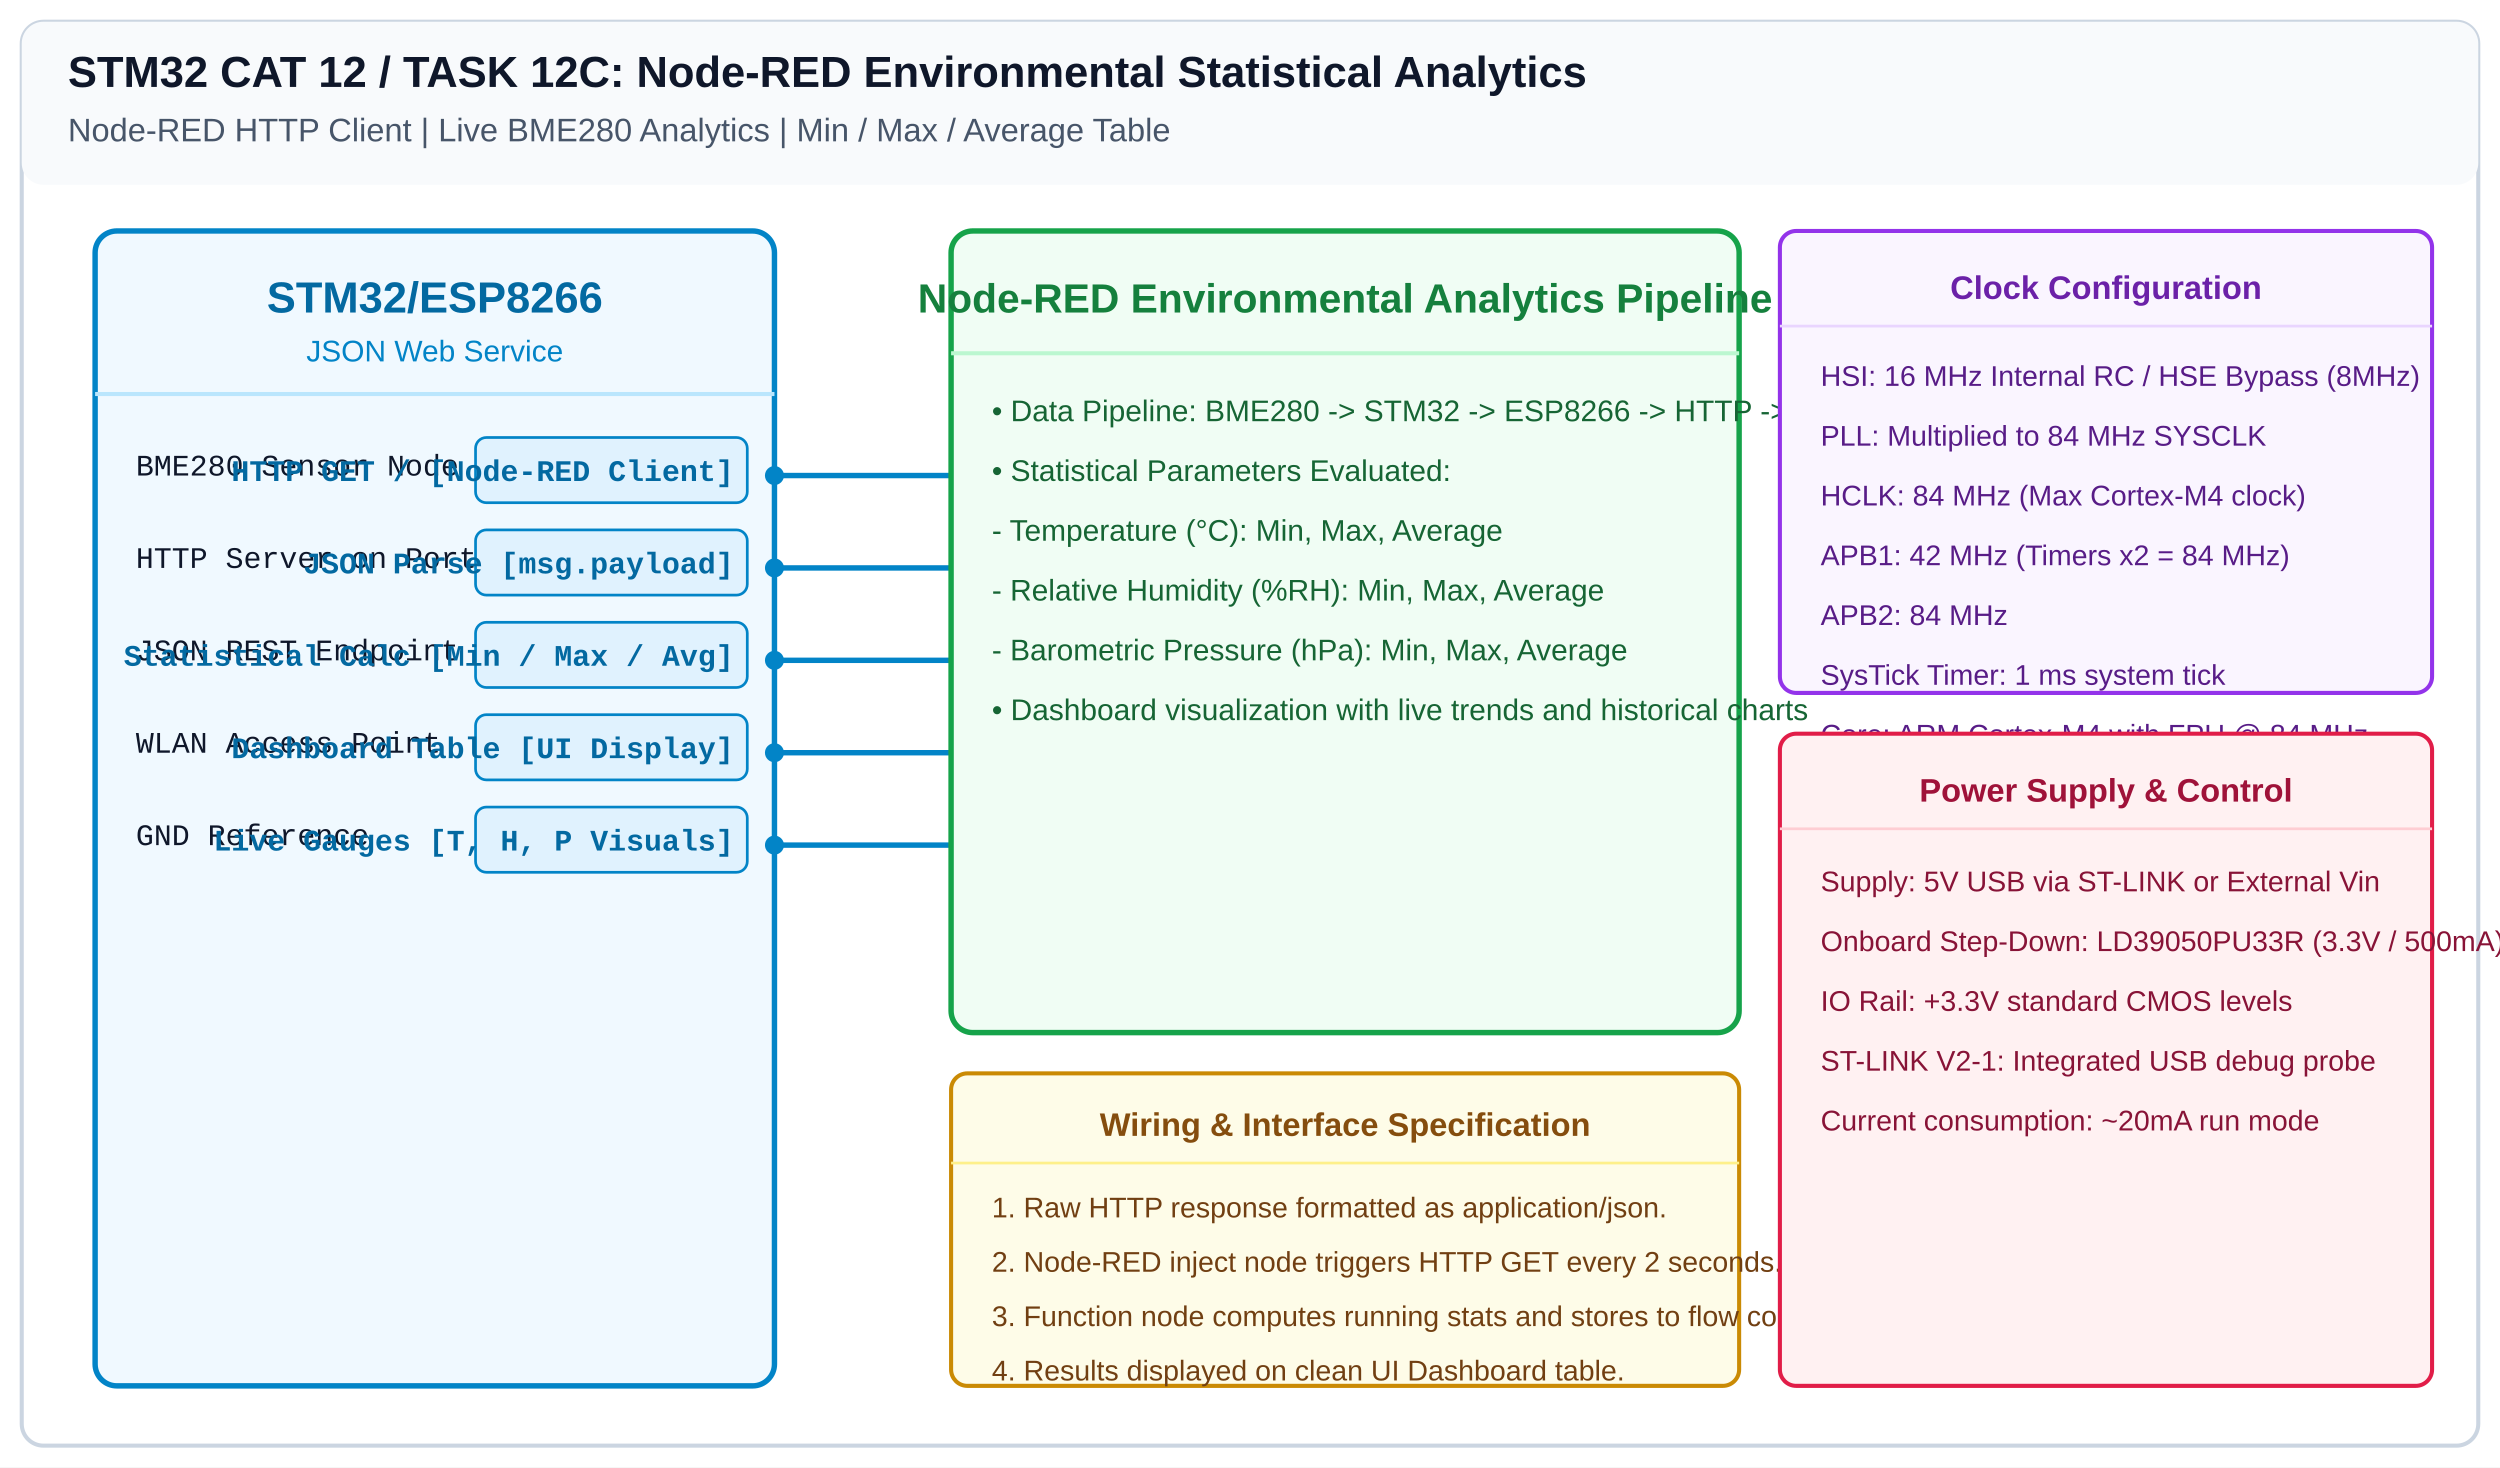
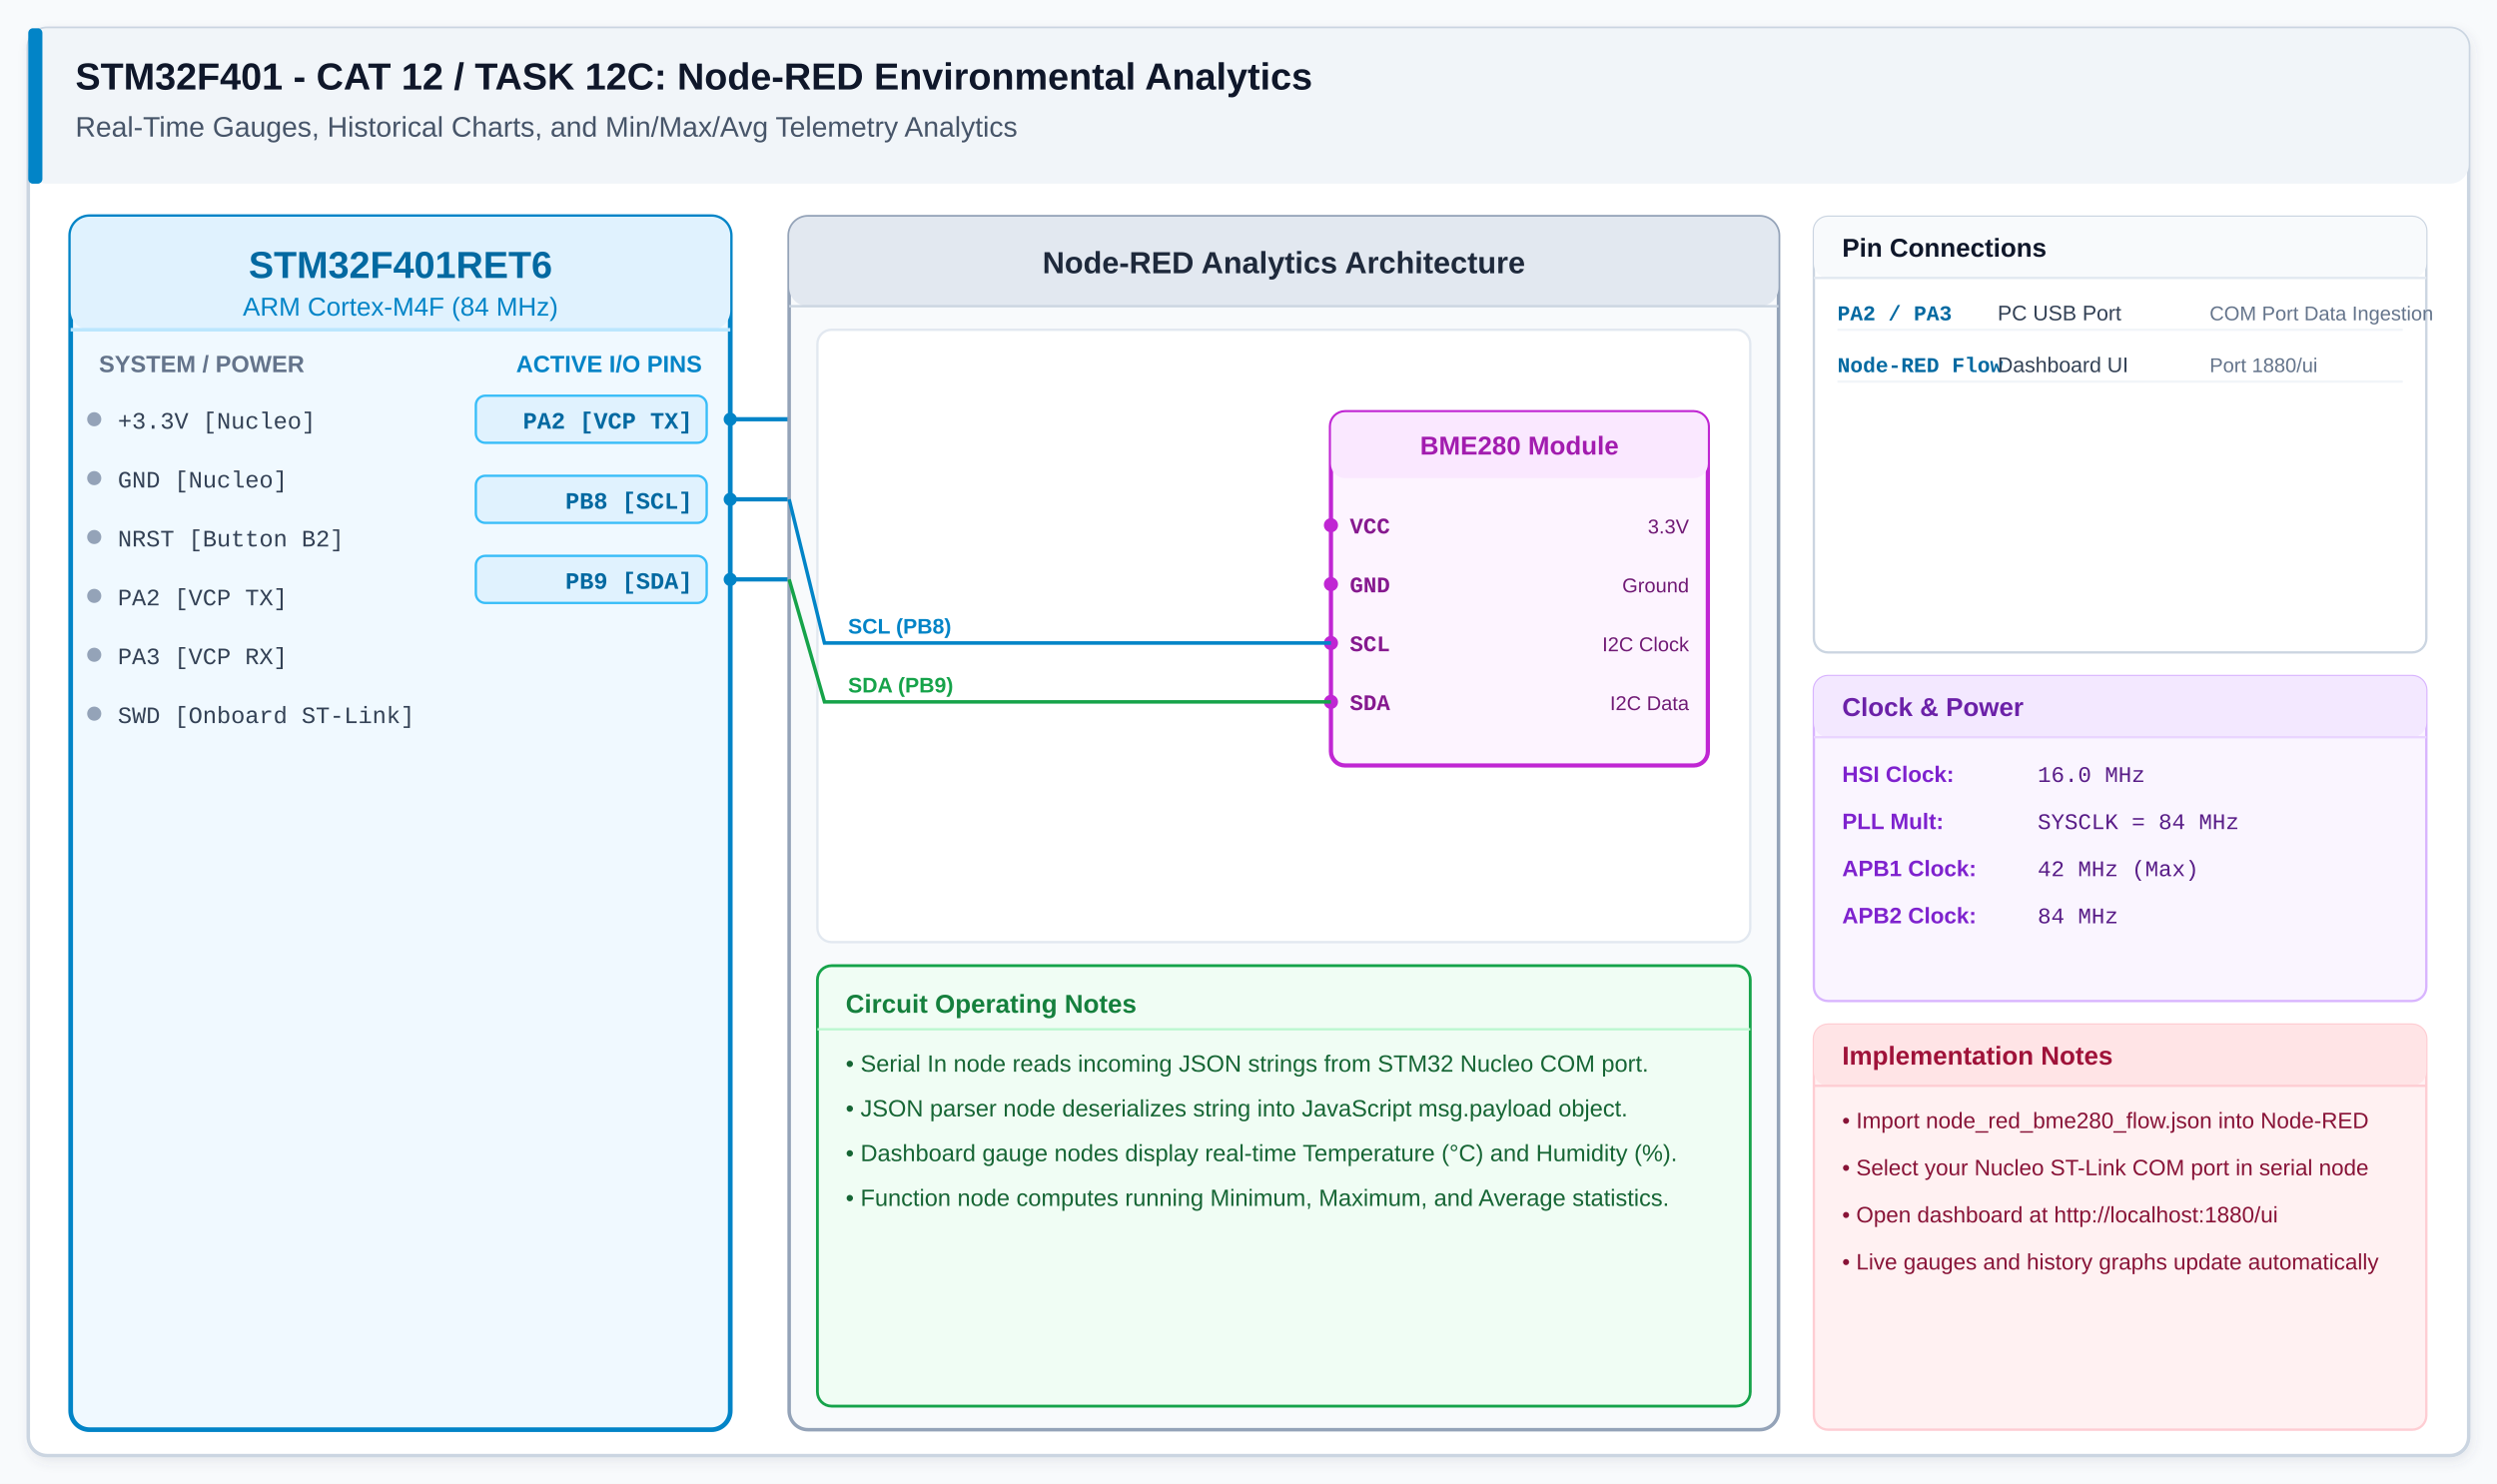
- <svg xmlns="http://www.w3.org/2000/svg" viewBox="0 0 920 540" width="920" height="540">
-   <rect x="0" y="0" width="920" height="540" fill="#ffffff" />
-   <rect x="8" y="8" width="904" height="524" fill="none" stroke="#cbd5e1" stroke-width="1.5" rx="8" />
-   <rect x="8" y="8" width="904" height="60" fill="#f8fafc" rx="8" />
-   <text x="25" y="32" font-family="Arial, sans-serif" font-size="16" font-weight="bold" fill="#0f172a">STM32 CAT 12 / TASK 12C: Node-RED Environmental Statistical Analytics</text>
-   <text x="25" y="52" font-family="Arial, sans-serif" font-size="12" fill="#475569">Node-RED HTTP Client | Live BME280 Analytics | Min / Max / Average Table</text>
-   <rect x="35" y="85" width="250" height="425" fill="#f0f9ff" stroke="#0284c7" stroke-width="2" rx="8" />
-   <text x="160" y="115" text-anchor="middle" font-family="Arial, sans-serif" font-size="16" font-weight="bold" fill="#0369a1">STM32/ESP8266</text>
-   <text x="160" y="133" text-anchor="middle" font-family="Arial, sans-serif" font-size="11" fill="#0284c7">JSON Web Service</text>
-   <line x1="35" y1="145" x2="285" y2="145" stroke="#bae6fd" stroke-width="1.5" />
-   <text x="50" y="175" font-family="Courier New, monospace" font-size="11" fill="#0f172a">BME280 Sensor Node</text>
-   <text x="50" y="209" font-family="Courier New, monospace" font-size="11" fill="#0f172a">HTTP Server on Port 80</text>
-   <text x="50" y="243" font-family="Courier New, monospace" font-size="11" fill="#0f172a">JSON REST Endpoint</text>
-   <text x="50" y="277" font-family="Courier New, monospace" font-size="11" fill="#0f172a">WLAN Access Point</text>
-   <text x="50" y="311" font-family="Courier New, monospace" font-size="11" fill="#0f172a">GND Reference</text>
-   <rect x="175" y="161" width="100" height="24" fill="#e0f2fe" stroke="#0284c7" stroke-width="1" rx="4" />
-   <text x="270" y="177" text-anchor="end" font-family="Courier New, monospace" font-size="11" font-weight="bold" fill="#0369a1">HTTP GET / [Node-RED Client]</text>
-   <line x1="285" y1="175" x2="350" y2="175" stroke="#0284c7" stroke-width="2" />
-   <circle cx="285" cy="175" r="3.5" fill="#0284c7" />
-   <rect x="175" y="195" width="100" height="24" fill="#e0f2fe" stroke="#0284c7" stroke-width="1" rx="4" />
-   <text x="270" y="211" text-anchor="end" font-family="Courier New, monospace" font-size="11" font-weight="bold" fill="#0369a1">JSON Parse [msg.payload]</text>
-   <line x1="285" y1="209" x2="350" y2="209" stroke="#0284c7" stroke-width="2" />
-   <circle cx="285" cy="209" r="3.5" fill="#0284c7" />
-   <rect x="175" y="229" width="100" height="24" fill="#e0f2fe" stroke="#0284c7" stroke-width="1" rx="4" />
-   <text x="270" y="245" text-anchor="end" font-family="Courier New, monospace" font-size="11" font-weight="bold" fill="#0369a1">Statistical Calc [Min / Max / Avg]</text>
-   <line x1="285" y1="243" x2="350" y2="243" stroke="#0284c7" stroke-width="2" />
-   <circle cx="285" cy="243" r="3.5" fill="#0284c7" />
-   <rect x="175" y="263" width="100" height="24" fill="#e0f2fe" stroke="#0284c7" stroke-width="1" rx="4" />
-   <text x="270" y="279" text-anchor="end" font-family="Courier New, monospace" font-size="11" font-weight="bold" fill="#0369a1">Dashboard Table [UI Display]</text>
-   <line x1="285" y1="277" x2="350" y2="277" stroke="#0284c7" stroke-width="2" />
-   <circle cx="285" cy="277" r="3.5" fill="#0284c7" />
-   <rect x="175" y="297" width="100" height="24" fill="#e0f2fe" stroke="#0284c7" stroke-width="1" rx="4" />
-   <text x="270" y="313" text-anchor="end" font-family="Courier New, monospace" font-size="11" font-weight="bold" fill="#0369a1">Live Gauges [T, H, P Visuals]</text>
-   <line x1="285" y1="311" x2="350" y2="311" stroke="#0284c7" stroke-width="2" />
-   <circle cx="285" cy="311" r="3.5" fill="#0284c7" />
-   <rect x="350" y="85" width="290" height="295" fill="#f0fdf4" stroke="#16a34a" stroke-width="2" rx="8" />
-   <text x="495" y="115" text-anchor="middle" font-family="Arial, sans-serif" font-size="15" font-weight="bold" fill="#15803d">Node-RED Environmental Analytics Pipeline</text>
-   <line x1="350" y1="130" x2="640" y2="130" stroke="#bbf7d0" stroke-width="1.5" />
-   <text x="365" y="155" font-family="Arial, sans-serif" font-size="11" fill="#166534">• Data Pipeline: BME280 -&gt; STM32 -&gt; ESP8266 -&gt; HTTP -&gt; Node-RED</text>
-   <text x="365" y="177" font-family="Arial, sans-serif" font-size="11" fill="#166534">• Statistical Parameters Evaluated:</text>
-   <text x="365" y="199" font-family="Arial, sans-serif" font-size="11" fill="#166534">  - Temperature (°C): Min, Max, Average</text>
-   <text x="365" y="221" font-family="Arial, sans-serif" font-size="11" fill="#166534">  - Relative Humidity (%RH): Min, Max, Average</text>
-   <text x="365" y="243" font-family="Arial, sans-serif" font-size="11" fill="#166534">  - Barometric Pressure (hPa): Min, Max, Average</text>
-   <text x="365" y="265" font-family="Arial, sans-serif" font-size="11" fill="#166534">• Dashboard visualization with live trends and historical charts</text>
-   <rect x="350" y="395" width="290" height="115" fill="#fefce8" stroke="#ca8a04" stroke-width="1.5" rx="6" />
-   <text x="495" y="418" text-anchor="middle" font-family="Arial, sans-serif" font-size="12" font-weight="bold" fill="#854d0e">Wiring &amp; Interface Specification</text>
-   <line x1="350" y1="428" x2="640" y2="428" stroke="#fef08a" stroke-width="1" />
-   <text x="365" y="448" font-family="Arial, sans-serif" font-size="10.5" fill="#713f12">1. Raw HTTP response formatted as application/json.</text>
-   <text x="365" y="468" font-family="Arial, sans-serif" font-size="10.5" fill="#713f12">2. Node-RED inject node triggers HTTP GET every 2 seconds.</text>
-   <text x="365" y="488" font-family="Arial, sans-serif" font-size="10.5" fill="#713f12">3. Function node computes running stats and stores to flow context.</text>
-   <text x="365" y="508" font-family="Arial, sans-serif" font-size="10.5" fill="#713f12">4. Results displayed on clean UI Dashboard table.</text>
-   <rect x="655" y="85" width="240" height="170" fill="#faf5ff" stroke="#9333ea" stroke-width="1.5" rx="6" />
-   <text x="775" y="110" text-anchor="middle" font-family="Arial, sans-serif" font-size="12" font-weight="bold" fill="#6b21a8">Clock Configuration</text>
-   <line x1="655" y1="120" x2="895" y2="120" stroke="#e9d5ff" stroke-width="1" />
-   <text x="670" y="142" font-family="Arial, sans-serif" font-size="10.5" fill="#581c87">HSI: 16 MHz Internal RC / HSE Bypass (8MHz)</text>
-   <text x="670" y="164" font-family="Arial, sans-serif" font-size="10.5" fill="#581c87">PLL: Multiplied to 84 MHz SYSCLK</text>
-   <text x="670" y="186" font-family="Arial, sans-serif" font-size="10.5" fill="#581c87">HCLK: 84 MHz (Max Cortex-M4 clock)</text>
-   <text x="670" y="208" font-family="Arial, sans-serif" font-size="10.5" fill="#581c87">APB1: 42 MHz (Timers x2 = 84 MHz)</text>
-   <text x="670" y="230" font-family="Arial, sans-serif" font-size="10.5" fill="#581c87">APB2: 84 MHz</text>
-   <text x="670" y="252" font-family="Arial, sans-serif" font-size="10.5" fill="#581c87">SysTick Timer: 1 ms system tick</text>
-   <text x="670" y="274" font-family="Arial, sans-serif" font-size="10.5" fill="#581c87">Core: ARM Cortex-M4 with FPU @ 84 MHz</text>
-   <rect x="655" y="270" width="240" height="240" fill="#fff1f2" stroke="#e11d48" stroke-width="1.5" rx="6" />
-   <text x="775" y="295" text-anchor="middle" font-family="Arial, sans-serif" font-size="12" font-weight="bold" fill="#9f1239">Power Supply &amp; Control</text>
-   <line x1="655" y1="305" x2="895" y2="305" stroke="#fecdd3" stroke-width="1" />
-   <text x="670" y="328" font-family="Arial, sans-serif" font-size="10.5" fill="#881337">Supply: 5V USB via ST-LINK or External Vin</text>
-   <text x="670" y="350" font-family="Arial, sans-serif" font-size="10.5" fill="#881337">Onboard Step-Down: LD39050PU33R (3.3V / 500mA)</text>
-   <text x="670" y="372" font-family="Arial, sans-serif" font-size="10.5" fill="#881337">IO Rail: +3.3V standard CMOS levels</text>
-   <text x="670" y="394" font-family="Arial, sans-serif" font-size="10.5" fill="#881337">ST-LINK V2-1: Integrated USB debug probe</text>
-   <text x="670" y="416" font-family="Arial, sans-serif" font-size="10.5" fill="#881337">Current consumption: ~20mA run mode</text>
+ <svg xmlns="http://www.w3.org/2000/svg" viewBox="0 0 1060 630" width="1060" height="630">
+   <defs>
+     <filter id="card-shadow" x="-3%" y="-3%" width="106%" height="106%">
+       <feDropShadow dx="1" dy="2" stdDeviation="2.5" flood-color="#475569" flood-opacity="0.10" />
+     </filter>
+   </defs>
+   <rect width="1060" height="630" fill="#f8fafc" />
+   <rect x="12" y="12" width="1036" height="606" fill="#ffffff" stroke="#cbd5e1" stroke-width="1.5" rx="8" filter="url(#card-shadow)" />
+   <rect x="12" y="12" width="1036" height="66" fill="#f1f5f9" rx="8" />
+   <rect x="12" y="12" width="6" height="66" fill="#0284c7" rx="2" />
+   <text x="32" y="38" font-family="Arial, sans-serif" font-size="16" font-weight="bold" fill="#0f172a">STM32F401 - CAT 12 / TASK 12C: Node-RED Environmental Analytics</text>
+   <text x="32" y="58" font-family="Arial, sans-serif" font-size="12" fill="#475569">Real-Time Gauges, Historical Charts, and Min/Max/Avg Telemetry Analytics</text>
+   <rect x="30" y="92" width="280" height="515" fill="#f0f9ff" stroke="#0284c7" stroke-width="2" rx="8" />
+   <rect x="30" y="92" width="280" height="48" fill="#e0f2fe" rx="8" />
+   <text x="170" y="118" text-anchor="middle" font-family="Arial, sans-serif" font-size="16" font-weight="bold" fill="#0369a1">STM32F401RET6</text>
+   <text x="170" y="134" text-anchor="middle" font-family="Arial, sans-serif" font-size="11" fill="#0284c7">ARM Cortex-M4F (84 MHz)</text>
+   <line x1="30" y1="140" x2="310" y2="140" stroke="#bae6fd" stroke-width="1.5" />
+   <text x="42" y="158" font-family="Arial, sans-serif" font-size="10" font-weight="bold" fill="#64748b">SYSTEM / POWER</text>
+   <text x="298" y="158" text-anchor="end" font-family="Arial, sans-serif" font-size="10" font-weight="bold" fill="#0284c7">ACTIVE I/O PINS</text>
+   <circle cx="40" cy="178" r="3" fill="#94a3b8" />
+   <text x="50" y="182" font-family="Courier New, monospace" font-size="10" fill="#334155">+3.3V [Nucleo]</text>
+   <circle cx="40" cy="203" r="3" fill="#94a3b8" />
+   <text x="50" y="207" font-family="Courier New, monospace" font-size="10" fill="#334155">GND [Nucleo]</text>
+   <circle cx="40" cy="228" r="3" fill="#94a3b8" />
+   <text x="50" y="232" font-family="Courier New, monospace" font-size="10" fill="#334155">NRST [Button B2]</text>
+   <circle cx="40" cy="253" r="3" fill="#94a3b8" />
+   <text x="50" y="257" font-family="Courier New, monospace" font-size="10" fill="#334155">PA2 [VCP TX]</text>
+   <circle cx="40" cy="278" r="3" fill="#94a3b8" />
+   <text x="50" y="282" font-family="Courier New, monospace" font-size="10" fill="#334155">PA3 [VCP RX]</text>
+   <circle cx="40" cy="303" r="3" fill="#94a3b8" />
+   <text x="50" y="307" font-family="Courier New, monospace" font-size="10" fill="#334155">SWD [Onboard ST-Link]</text>
+   <rect x="202" y="168" width="98" height="20" fill="#e0f2fe" stroke="#38bdf8" stroke-width="1" rx="4" />
+   <text x="294" y="182" text-anchor="end" font-family="Courier New, monospace" font-size="10" font-weight="bold" fill="#0369a1">PA2 [VCP TX]</text>
+   <line x1="310" y1="178" x2="335" y2="178" stroke="#0284c7" stroke-width="1.8" />
+   <circle cx="310" cy="178" r="2.8" fill="#0284c7" />
+   <rect x="202" y="202" width="98" height="20" fill="#e0f2fe" stroke="#38bdf8" stroke-width="1" rx="4" />
+   <text x="294" y="216" text-anchor="end" font-family="Courier New, monospace" font-size="10" font-weight="bold" fill="#0369a1">PB8 [SCL]</text>
+   <line x1="310" y1="212" x2="335" y2="212" stroke="#0284c7" stroke-width="1.8" />
+   <circle cx="310" cy="212" r="2.8" fill="#0284c7" />
+   <rect x="202" y="236" width="98" height="20" fill="#e0f2fe" stroke="#38bdf8" stroke-width="1" rx="4" />
+   <text x="294" y="250" text-anchor="end" font-family="Courier New, monospace" font-size="10" font-weight="bold" fill="#0369a1">PB9 [SDA]</text>
+   <line x1="310" y1="246" x2="335" y2="246" stroke="#0284c7" stroke-width="1.8" />
+   <circle cx="310" cy="246" r="2.8" fill="#0284c7" />
+   <rect x="335" y="92" width="420" height="515" fill="#f8fafc" stroke="#94a3b8" stroke-width="1.5" rx="8" />
+   <rect x="335" y="92" width="420" height="38" fill="#e2e8f0" rx="8" />
+   <text x="545" y="116" text-anchor="middle" font-family="Arial, sans-serif" font-size="13" font-weight="bold" fill="#1e293b">Node-RED Analytics Architecture</text>
+   <line x1="335" y1="130" x2="755" y2="130" stroke="#cbd5e1" stroke-width="1" />
+   <rect x="347" y="140" width="396" height="260" fill="#ffffff" stroke="#e2e8f0" stroke-width="1" rx="6" />
+   <rect x="565" y="175" width="160" height="150" fill="#fdf4ff" stroke="#c026d3" stroke-width="1.8" rx="6" />
+   <rect x="565" y="175" width="160" height="28" fill="#fae8ff" rx="6" />
+   <text x="645" y="193" text-anchor="middle" font-family="Arial, sans-serif" font-size="11" font-weight="bold" fill="#a21caf">BME280 Module</text>
+   <circle cx="565" cy="223" r="3" fill="#c026d3" />
+   <text x="573" y="226.5" font-family="Courier New, monospace" font-size="9.5" font-weight="bold" fill="#86198f">VCC</text>
+   <text x="717" y="226.5" text-anchor="end" font-family="Arial, sans-serif" font-size="8.5" fill="#701a75">3.3V</text>
+   <circle cx="565" cy="248" r="3" fill="#c026d3" />
+   <text x="573" y="251.5" font-family="Courier New, monospace" font-size="9.5" font-weight="bold" fill="#86198f">GND</text>
+   <text x="717" y="251.5" text-anchor="end" font-family="Arial, sans-serif" font-size="8.5" fill="#701a75">Ground</text>
+   <circle cx="565" cy="273" r="3" fill="#c026d3" />
+   <text x="573" y="276.5" font-family="Courier New, monospace" font-size="9.5" font-weight="bold" fill="#86198f">SCL</text>
+   <text x="717" y="276.5" text-anchor="end" font-family="Arial, sans-serif" font-size="8.5" fill="#701a75">I2C Clock</text>
+   <circle cx="565" cy="298" r="3" fill="#c026d3" />
+   <text x="573" y="301.5" font-family="Courier New, monospace" font-size="9.5" font-weight="bold" fill="#86198f">SDA</text>
+   <text x="717" y="301.5" text-anchor="end" font-family="Arial, sans-serif" font-size="8.5" fill="#701a75">I2C Data</text>
+   <path d="M 335 212 L 350 273 L 565 273" fill="none" stroke="#0284c7" stroke-width="1.5" />
+   <text x="360" y="269" font-family="Arial, sans-serif" font-size="9" font-weight="bold" fill="#0284c7">SCL (PB8)</text>
+   <path d="M 335 246 L 350 298 L 565 298" fill="none" stroke="#16a34a" stroke-width="1.5" />
+   <text x="360" y="294" font-family="Arial, sans-serif" font-size="9" font-weight="bold" fill="#16a34a">SDA (PB9)</text>
+   <rect x="347" y="410" width="396" height="187" fill="#f0fdf4" stroke="#16a34a" stroke-width="1.2" rx="6" />
+   <text x="359" y="430" font-family="Arial, sans-serif" font-size="11" font-weight="bold" fill="#15803d">Circuit Operating Notes</text>
+   <line x1="347" y1="437" x2="743" y2="437" stroke="#bbf7d0" stroke-width="1" />
+   <text x="359" y="455" font-family="Arial, sans-serif" font-size="10" fill="#166534">• Serial In node reads incoming JSON strings from STM32 Nucleo COM port.</text>
+   <text x="359" y="474" font-family="Arial, sans-serif" font-size="10" fill="#166534">• JSON parser node deserializes string into JavaScript msg.payload object.</text>
+   <text x="359" y="493" font-family="Arial, sans-serif" font-size="10" fill="#166534">• Dashboard gauge nodes display real-time Temperature (°C) and Humidity (%).</text>
+   <text x="359" y="512" font-family="Arial, sans-serif" font-size="10" fill="#166534">• Function node computes running Minimum, Maximum, and Average statistics.</text>
+   <rect x="770" y="92" width="260" height="185" fill="#ffffff" stroke="#cbd5e1" stroke-width="1" rx="6" />
+   <rect x="770" y="92" width="260" height="26" fill="#f8fafc" rx="6" />
+   <text x="782" y="109" font-family="Arial, sans-serif" font-size="11" font-weight="bold" fill="#0f172a">Pin Connections</text>
+   <line x1="770" y1="118" x2="1030" y2="118" stroke="#e2e8f0" stroke-width="1" />
+   <text x="780" y="136" font-family="Courier New, monospace" font-size="9" font-weight="bold" fill="#0369a1">PA2 / PA3</text>
+   <text x="848" y="136" font-family="Arial, sans-serif" font-size="9" fill="#334155">PC USB Port</text>
+   <text x="938" y="136" font-family="Arial, sans-serif" font-size="8.5" fill="#64748b">COM Port Data Ingestion</text>
+   <line x1="780" y1="140" x2="1020" y2="140" stroke="#f1f5f9" stroke-width="1" />
+   <text x="780" y="158" font-family="Courier New, monospace" font-size="9" font-weight="bold" fill="#0369a1">Node-RED Flow</text>
+   <text x="848" y="158" font-family="Arial, sans-serif" font-size="9" fill="#334155">Dashboard UI</text>
+   <text x="938" y="158" font-family="Arial, sans-serif" font-size="8.5" fill="#64748b">Port 1880/ui</text>
+   <line x1="780" y1="162" x2="1020" y2="162" stroke="#f1f5f9" stroke-width="1" />
+   <rect x="770" y="287" width="260" height="138" fill="#faf5ff" stroke="#d8b4fe" stroke-width="1" rx="6" />
+   <rect x="770" y="287" width="260" height="26" fill="#f3e8ff" rx="6" />
+   <text x="782" y="304" font-family="Arial, sans-serif" font-size="11" font-weight="bold" fill="#6b21a8">Clock &amp; Power</text>
+   <line x1="770" y1="313" x2="1030" y2="313" stroke="#e9d5ff" stroke-width="1" />
+   <text x="782" y="332" font-family="Arial, sans-serif" font-size="9.5" font-weight="bold" fill="#7e22ce">HSI Clock:</text>
+   <text x="865" y="332" font-family="Courier New, monospace" font-size="9.5" fill="#581c87">16.0 MHz</text>
+   <text x="782" y="352" font-family="Arial, sans-serif" font-size="9.5" font-weight="bold" fill="#7e22ce">PLL Mult:</text>
+   <text x="865" y="352" font-family="Courier New, monospace" font-size="9.5" fill="#581c87">SYSCLK = 84 MHz</text>
+   <text x="782" y="372" font-family="Arial, sans-serif" font-size="9.5" font-weight="bold" fill="#7e22ce">APB1 Clock:</text>
+   <text x="865" y="372" font-family="Courier New, monospace" font-size="9.5" fill="#581c87">42 MHz (Max)</text>
+   <text x="782" y="392" font-family="Arial, sans-serif" font-size="9.5" font-weight="bold" fill="#7e22ce">APB2 Clock:</text>
+   <text x="865" y="392" font-family="Courier New, monospace" font-size="9.5" fill="#581c87">84 MHz</text>
+   <rect x="770" y="435" width="260" height="172" fill="#fff1f2" stroke="#fecdd3" stroke-width="1" rx="6" />
+   <rect x="770" y="435" width="260" height="26" fill="#ffe4e6" rx="6" />
+   <text x="782" y="452" font-family="Arial, sans-serif" font-size="11" font-weight="bold" fill="#9f1239">Implementation Notes</text>
+   <line x1="770" y1="461" x2="1030" y2="461" stroke="#fecdd3" stroke-width="1" />
+   <text x="782" y="479" font-family="Arial, sans-serif" font-size="9.5" fill="#881337">• Import node_red_bme280_flow.json into Node-RED</text>
+   <text x="782" y="499" font-family="Arial, sans-serif" font-size="9.5" fill="#881337">• Select your Nucleo ST-Link COM port in serial node</text>
+   <text x="782" y="519" font-family="Arial, sans-serif" font-size="9.5" fill="#881337">• Open dashboard at http://localhost:1880/ui</text>
+   <text x="782" y="539" font-family="Arial, sans-serif" font-size="9.5" fill="#881337">• Live gauges and history graphs update automatically</text>
</svg>
